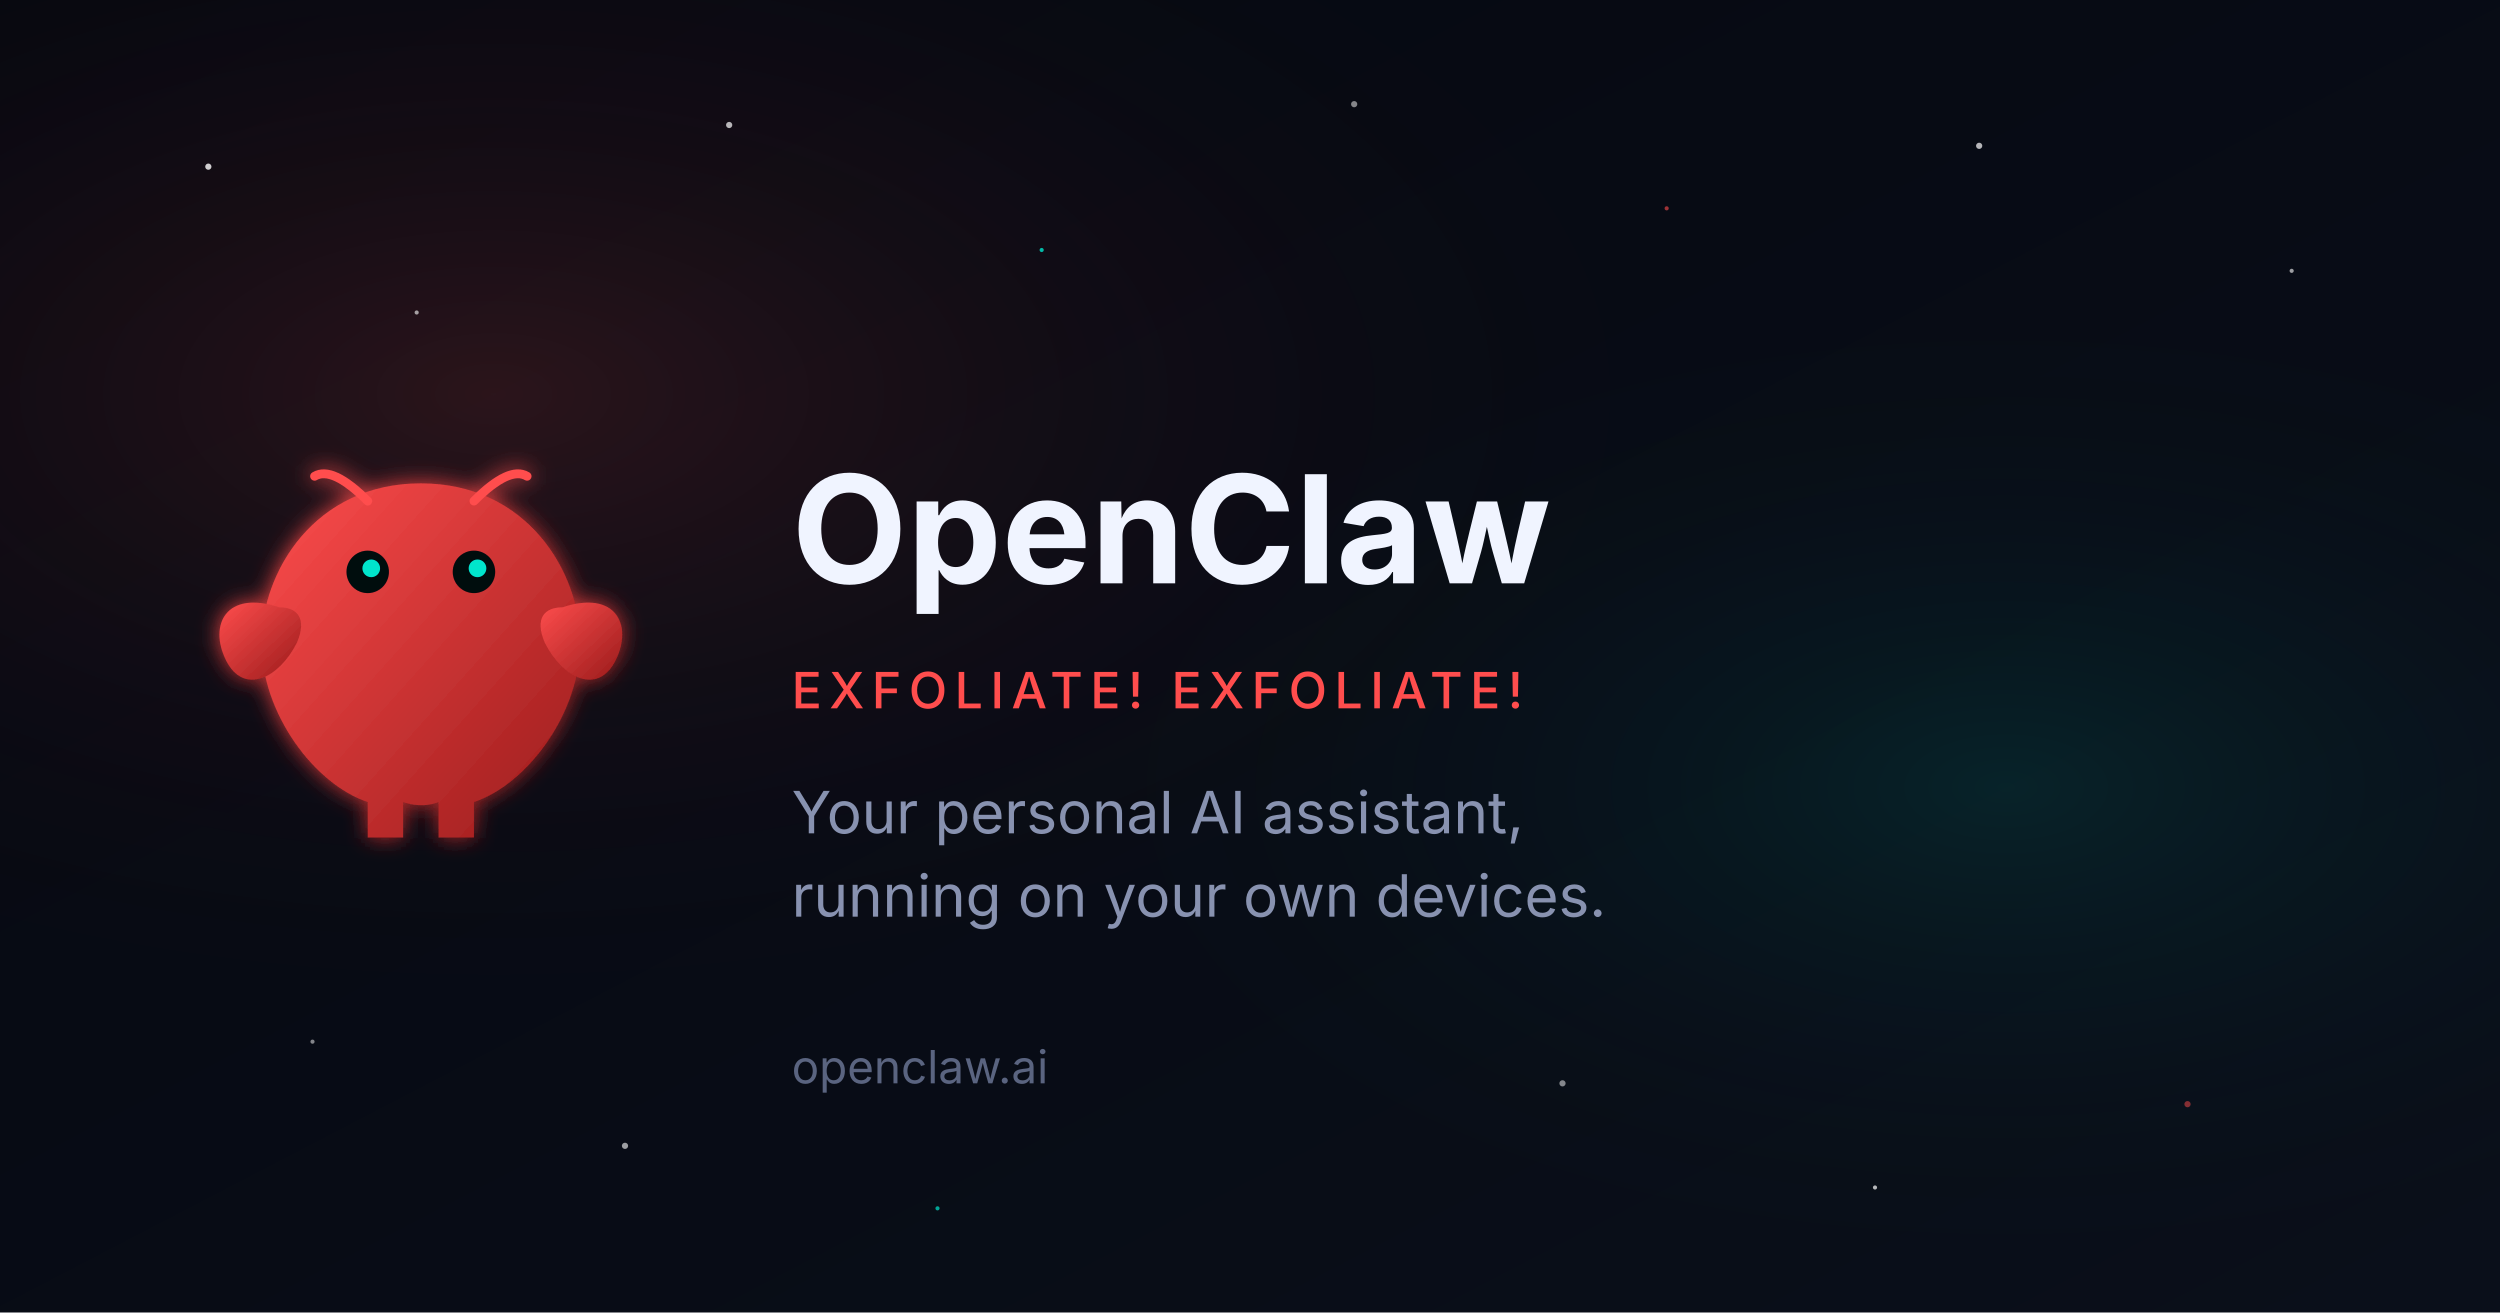
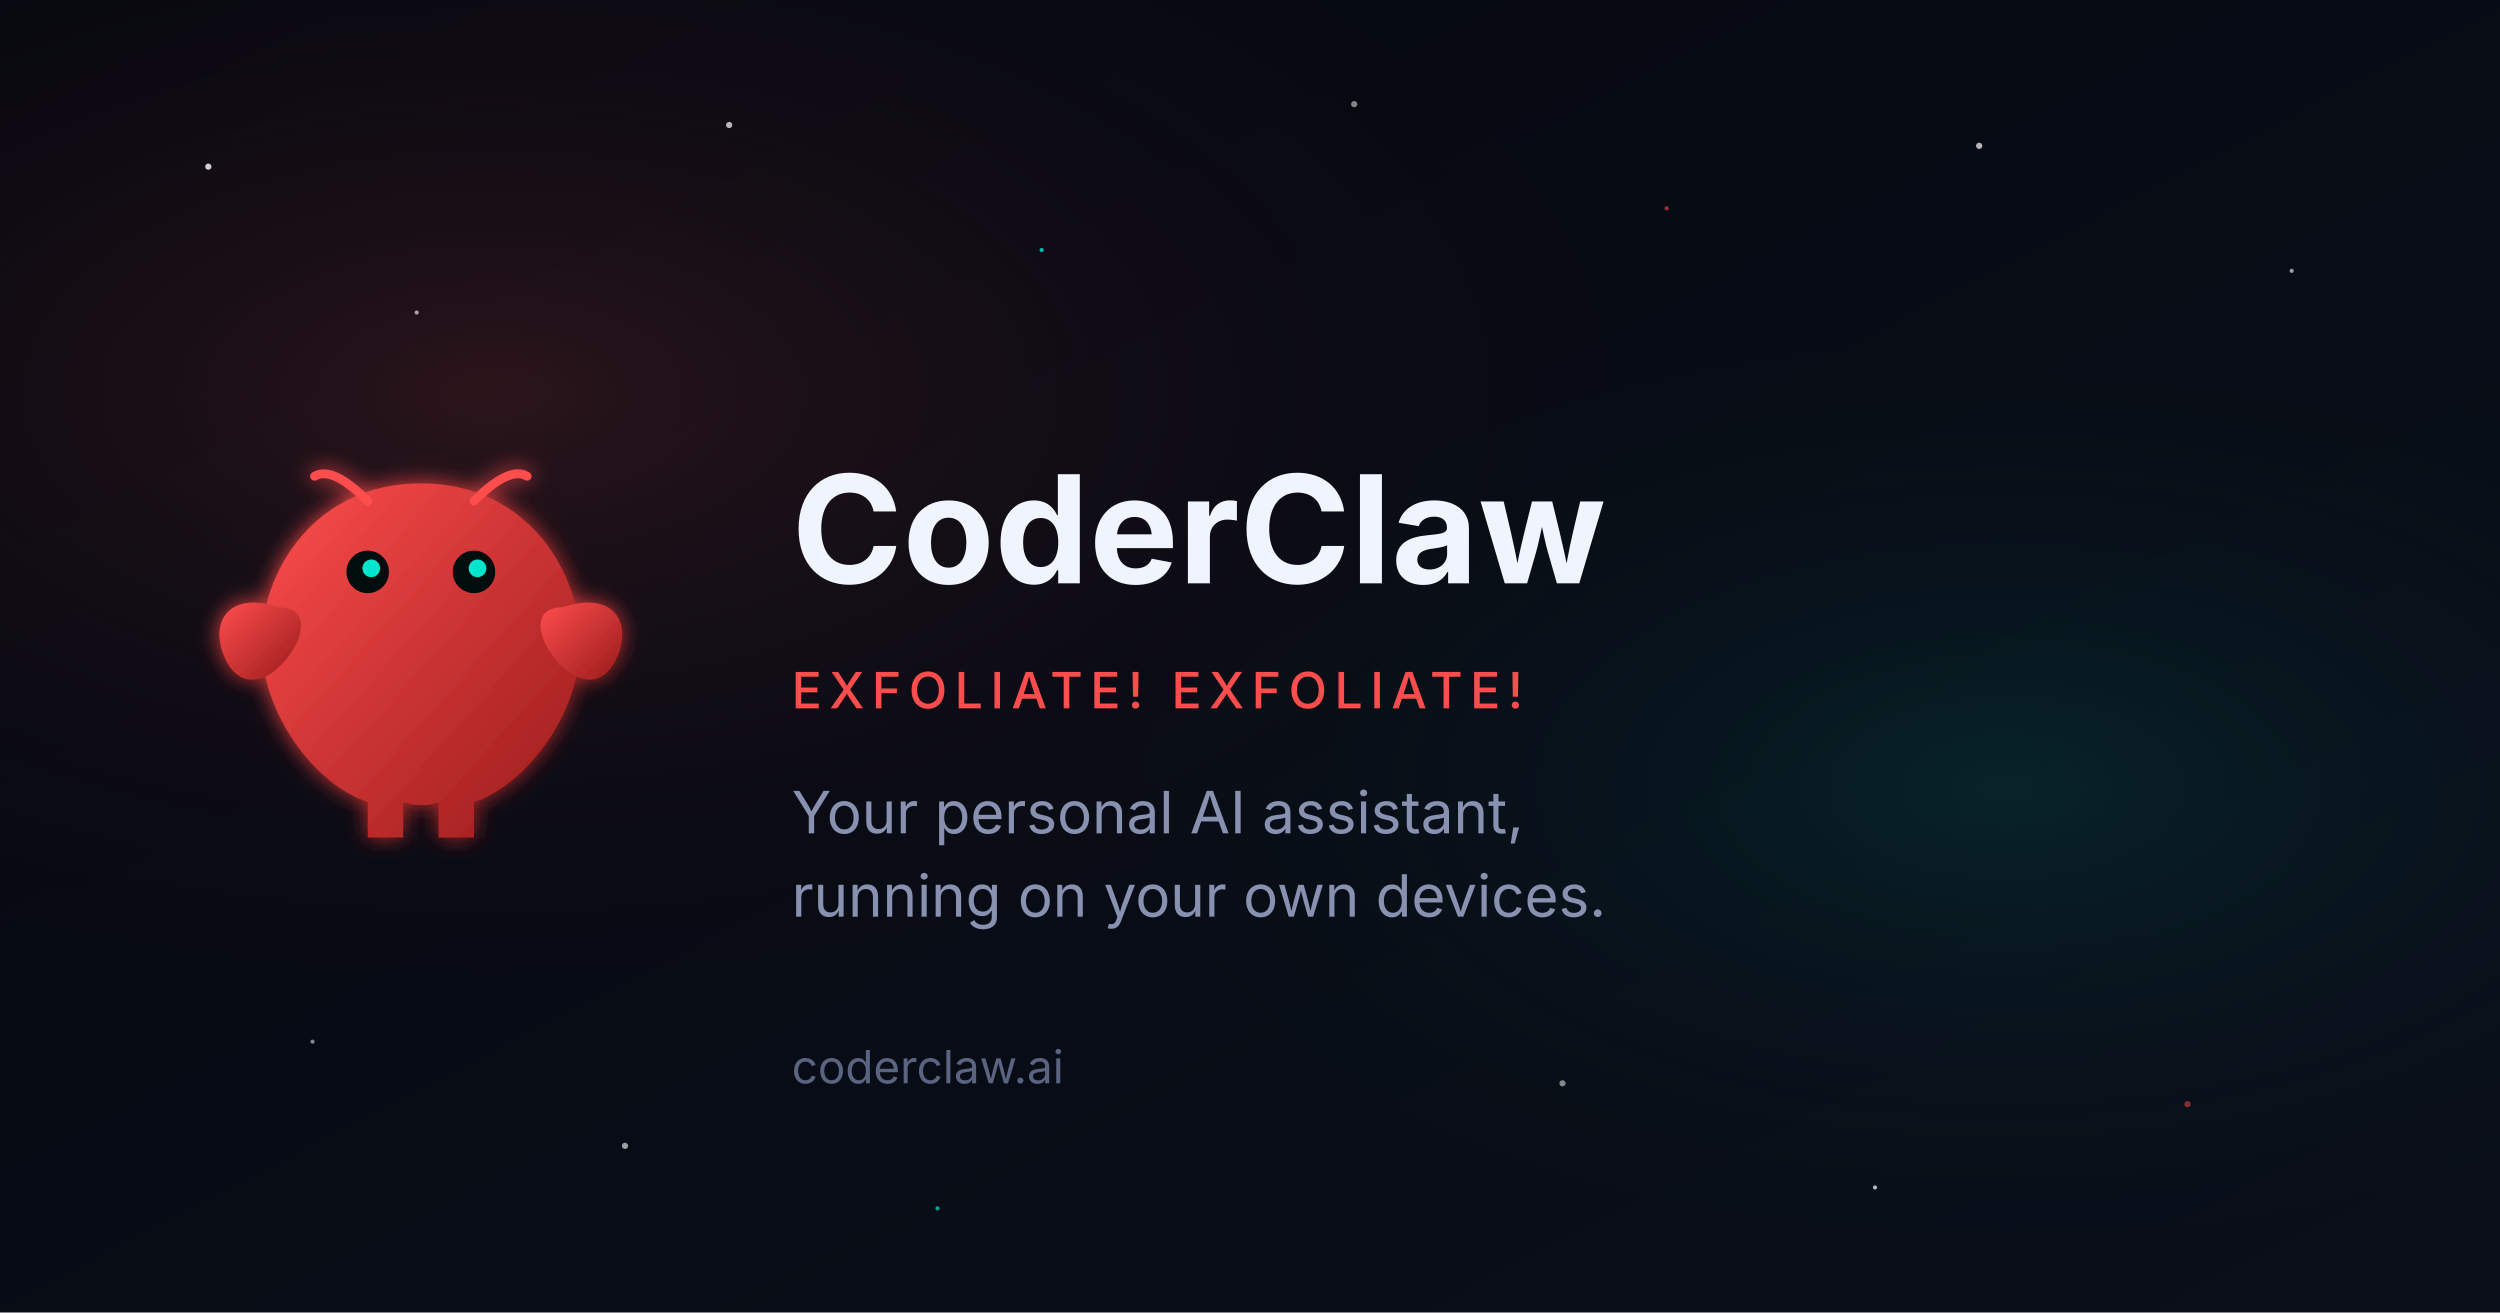
<svg xmlns="http://www.w3.org/2000/svg" width="1200" height="630" viewBox="0 0 1200 630" fill="none">
  <defs>
    <linearGradient id="bg-gradient" x1="0%" y1="0%" x2="100%" y2="100%">
      <stop offset="0%" stop-color="#050810" />
      <stop offset="100%" stop-color="#0a0f1a" />
    </linearGradient>
    <linearGradient id="lobster-grad" x1="0%" y1="0%" x2="100%" y2="100%">
      <stop offset="0%" stop-color="#ff4d4d" />
      <stop offset="100%" stop-color="#991b1b" />
    </linearGradient>
    <radialGradient id="nebula1" cx="20%" cy="30%" r="50%">
      <stop offset="0%" stop-color="rgba(255, 77, 77, 0.15)" />
      <stop offset="100%" stop-color="transparent" />
    </radialGradient>
    <radialGradient id="nebula2" cx="80%" cy="60%" r="40%">
      <stop offset="0%" stop-color="rgba(0, 229, 204, 0.1)" />
      <stop offset="100%" stop-color="transparent" />
    </radialGradient>
    <filter id="glow" x="-50%" y="-50%" width="200%" height="200%">
      <feGaussianBlur stdDeviation="3" result="coloredBlur" />
      <feMerge>
        <feMergeNode in="coloredBlur" />
        <feMergeNode in="SourceGraphic" />
      </feMerge>
    </filter>
  </defs>
  <rect width="1200" height="630" fill="url(#bg-gradient)" />
  <rect width="1200" height="630" fill="url(#nebula1)" />
  <rect width="1200" height="630" fill="url(#nebula2)" />
  <circle cx="100" cy="80" r="1.5" fill="rgba(255,255,255,0.8)" />
  <circle cx="200" cy="150" r="1" fill="rgba(255,255,255,0.6)" />
  <circle cx="350" cy="60" r="1.5" fill="rgba(255,255,255,0.7)" />
  <circle cx="500" cy="120" r="1" fill="rgba(0,229,204,0.8)" />
  <circle cx="650" cy="50" r="1.5" fill="rgba(255,255,255,0.5)" />
  <circle cx="800" cy="100" r="1" fill="rgba(255,77,77,0.6)" />
  <circle cx="950" cy="70" r="1.5" fill="rgba(255,255,255,0.7)" />
  <circle cx="1100" cy="130" r="1" fill="rgba(255,255,255,0.6)" />
  <circle cx="150" cy="500" r="1" fill="rgba(255,255,255,0.5)" />
  <circle cx="300" cy="550" r="1.5" fill="rgba(255,255,255,0.6)" />
  <circle cx="450" cy="580" r="1" fill="rgba(0,229,204,0.7)" />
  <circle cx="750" cy="520" r="1.5" fill="rgba(255,255,255,0.5)" />
  <circle cx="900" cy="570" r="1" fill="rgba(255,255,255,0.7)" />
  <circle cx="1050" cy="530" r="1.5" fill="rgba(255,77,77,0.5)" />
  <g transform="translate(100, 215) scale(1.7)" filter="url(#glow)">
    <path d="M60 10 C30 10 15 35 15 55 C15 75 30 95 45 100 L45 110 L55 110 L55 100 C55 100 60 102 65 100 L65 110 L75 110 L75 100 C90 95 105 75 105 55 C105 35 90 10 60 10Z" fill="url(#lobster-grad)" />
    <path d="M20 45 C5 40 0 50 5 60 C10 70 20 65 25 55 C28 48 25 45 20 45Z" fill="url(#lobster-grad)" />
    <path d="M100 45 C115 40 120 50 115 60 C110 70 100 65 95 55 C92 48 95 45 100 45Z" fill="url(#lobster-grad)" />
    <path d="M45 15 Q35 5 30 8" stroke="#ff4d4d" stroke-width="2.5" stroke-linecap="round" />
    <path d="M75 15 Q85 5 90 8" stroke="#ff4d4d" stroke-width="2.5" stroke-linecap="round" />
    <circle cx="45" cy="35" r="6" fill="#050810" />
    <circle cx="75" cy="35" r="6" fill="#050810" />
    <circle cx="46" cy="34" r="2.5" fill="#00e5cc" />
    <circle cx="76" cy="34" r="2.5" fill="#00e5cc" />
  </g>
-   <text x="380" y="280" font-family="system-ui, -apple-system, sans-serif" font-size="72" font-weight="700" fill="#f0f4ff">OpenClaw</text>
+   <text x="380" y="280" font-family="system-ui, -apple-system, sans-serif" font-size="72" font-weight="700" fill="#f0f4ff">CoderClaw</text>
  <text x="380" y="340" font-family="system-ui, -apple-system, sans-serif" font-size="24" font-weight="500" fill="#ff4d4d" letter-spacing="0.15em">EXFOLIATE! EXFOLIATE!</text>
  <text x="380" y="400" font-family="system-ui, -apple-system, sans-serif" font-size="28" fill="#8892b0">Your personal AI assistant,</text>
  <text x="380" y="440" font-family="system-ui, -apple-system, sans-serif" font-size="28" fill="#8892b0">running on your own devices.</text>
-   <text x="380" y="520" font-family="system-ui, -apple-system, sans-serif" font-size="22" fill="#5a6480">openclaw.ai</text>
+   <text x="380" y="520" font-family="system-ui, -apple-system, sans-serif" font-size="22" fill="#5a6480">coderclaw.ai</text>
</svg>
